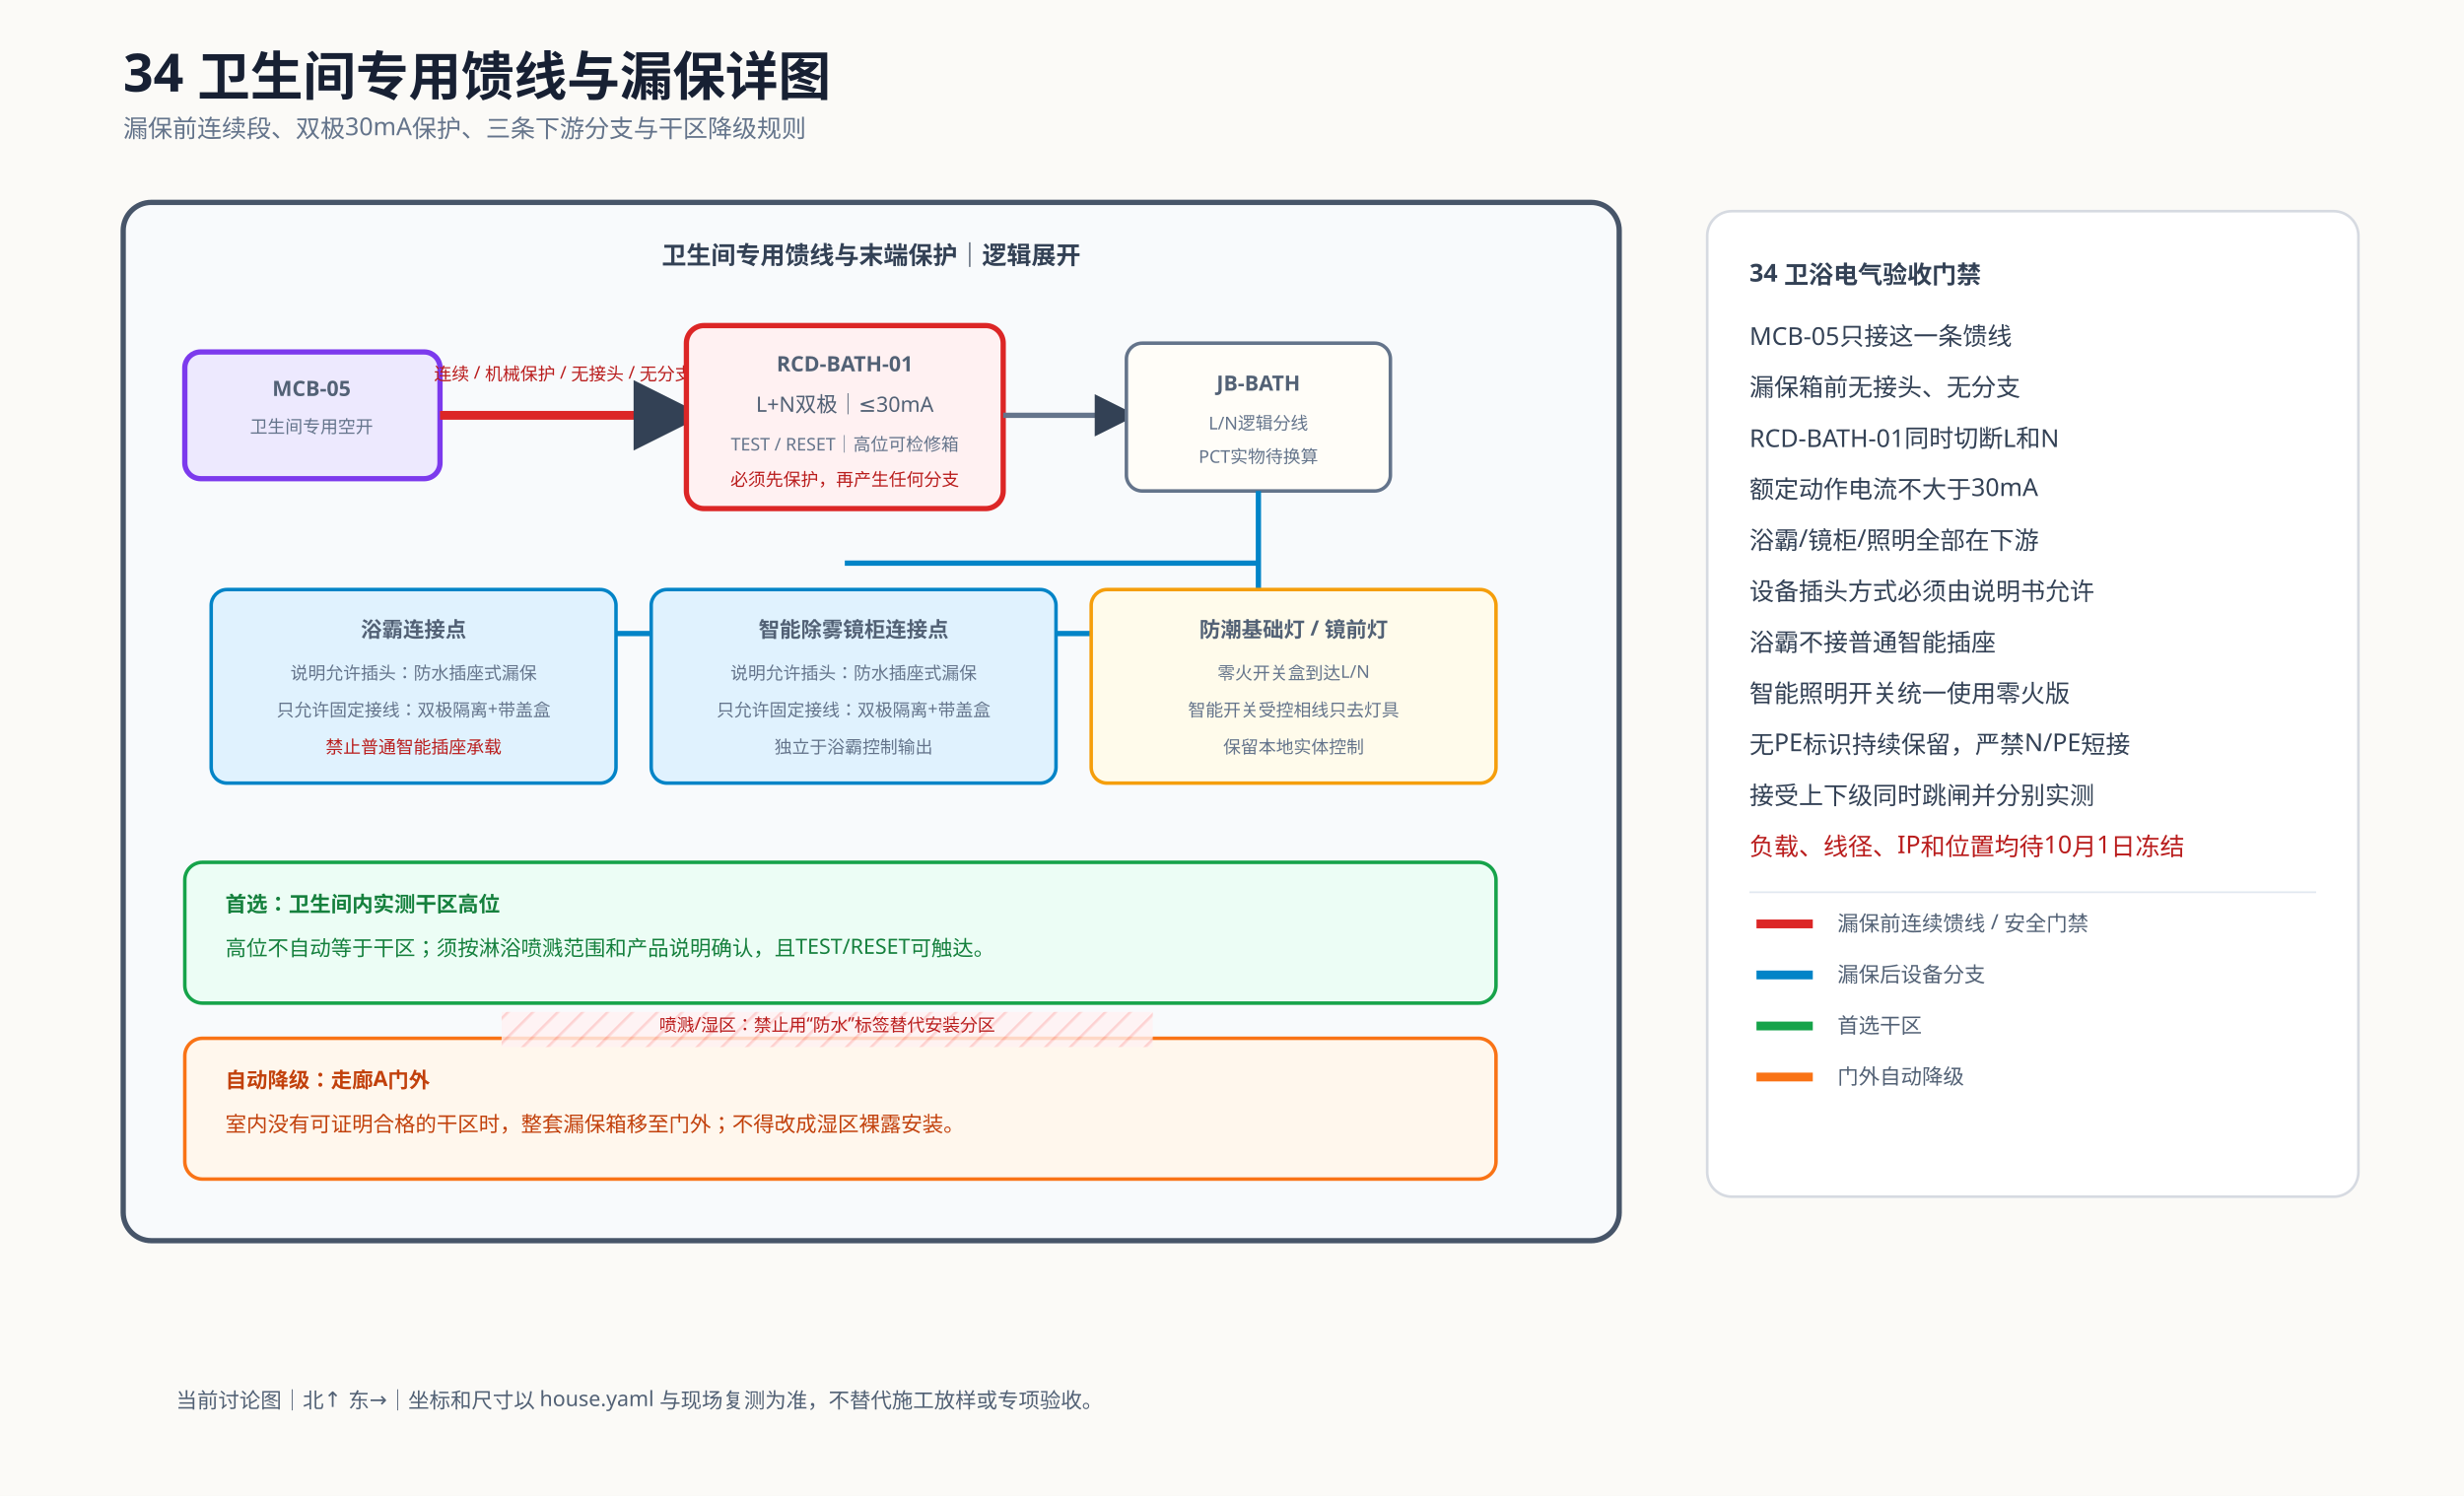
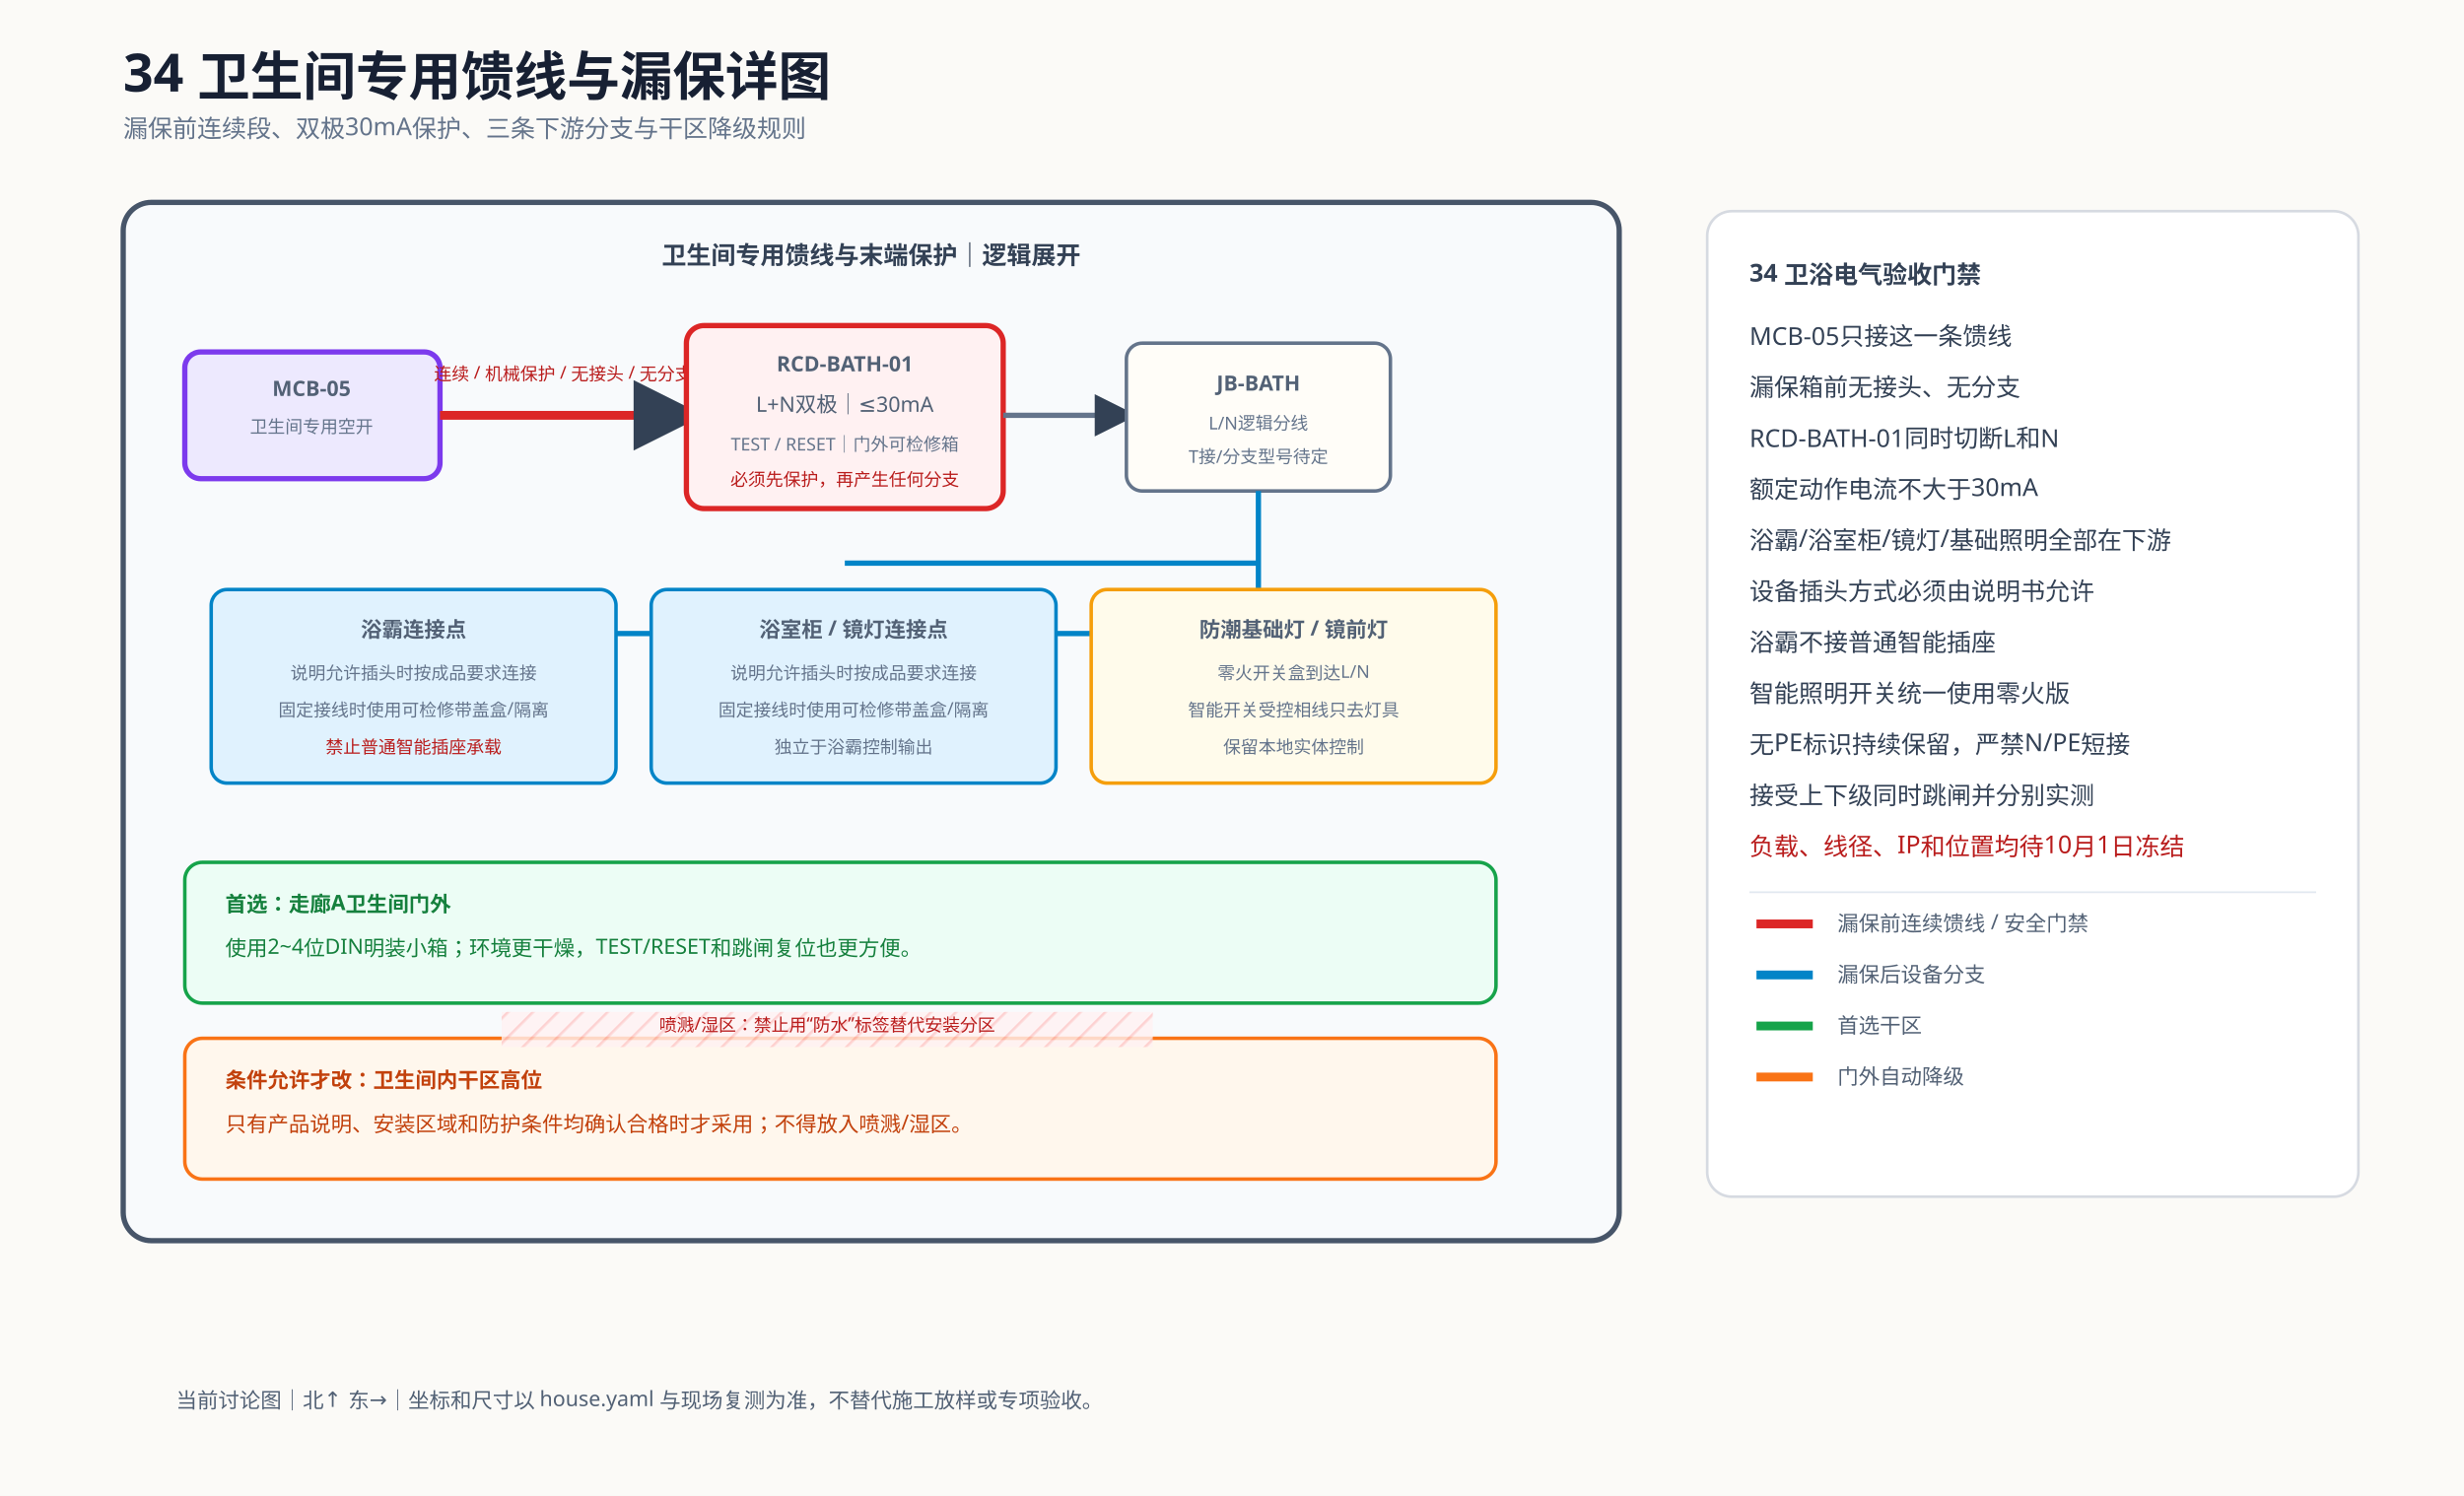
<svg xmlns="http://www.w3.org/2000/svg" width="1400" height="850" viewBox="0 0 1400 850" data-diagram-role="bathroom-electrical-detail" role="img">
  <defs>
    <pattern id="hatch" width="12" height="12" patternUnits="userSpaceOnUse" patternTransform="rotate(45)">
      <rect width="12" height="12" fill="#f1f5f9" />
      <line y2="12" stroke="#cbd5e1" stroke-width="4" />
    </pattern>
    <pattern id="danger" width="10" height="10" patternUnits="userSpaceOnUse" patternTransform="rotate(45)">
      <rect width="10" height="10" fill="#fff1f2" />
      <line y2="10" stroke="#fecaca" stroke-width="3" />
    </pattern>
    <marker id="arrow" markerWidth="8" markerHeight="8" refX="6" refY="4" orient="auto">
      <path d="M0 0L8 4 0 8z" fill="#334155" />
    </marker>
    <marker id="blue-arrow" markerWidth="8" markerHeight="8" refX="6" refY="4" orient="auto">
      <path d="M0 0L8 4 0 8z" fill="#2563eb" />
    </marker>
    <style>
    text{font-family:"Source Han Sans SC","Heiti SC","Arial Unicode MS",sans-serif}
    .wall{fill:none;stroke:#1f2937;stroke-width:7;stroke-linecap:square;stroke-linejoin:miter}
    .iw{fill:none;stroke:#475569;stroke-width:5;stroke-linecap:square}
    .win{stroke:#0284c7;stroke-width:8}.winc{stroke:#e0f2fe;stroke-width:2.5}
    .title{font-size:30px;font-weight:750;fill:#172033}.subtitle{font-size:14px;fill:#64748b}
    .room{font-size:18px;font-weight:750;fill:#334155;text-anchor:middle}.roomsub{font-size:12px;fill:#64748b;text-anchor:middle}
    .note{font-size:14px;fill:#334155}.small{font-size:12px;fill:#526175}.micro{font-size:10px;fill:#64748b}
    .panel{fill:#fff;stroke:#d6dae1;stroke-width:1.5}.fixed{fill:#fffdf8;stroke:#64748b;stroke-width:2}
    .planned{fill:#fff7ed;stroke:#f97316;stroke-width:2;stroke-dasharray:7 5}
    .water{fill:none;stroke:#0284c7;stroke-width:4}.hot{fill:none;stroke:#dc2626;stroke-width:4}
    .drain{fill:none;stroke:#0f766e;stroke-width:5}.gas{fill:none;stroke:#ea580c;stroke-width:4}
    .power{fill:none;stroke:#2563eb;stroke-width:3}.network{fill:none;stroke:#7c3aed;stroke-width:3;stroke-dasharray:7 5}
    .danger{fill:#fff1f2;stroke:#dc2626;stroke-width:2}.cat{fill:none;stroke:#16a34a;stroke-width:6;stroke-dasharray:8 5}
    .dim{fill:none;stroke:#64748b;stroke-width:1.5}.dimtext{font-size:12px;fill:#475569;text-anchor:middle}
    .center{text-anchor:middle}.bold{font-weight:700}.orange{fill:#c2410c}.red{fill:#b91c1c}.blue{fill:#1d4ed8}.green{fill:#15803d}.purple{fill:#6d28d9}
  </style>
  </defs>
  <rect width="1400" height="850" fill="#fbfaf7" />
  <text x="70" y="52" class="title">34 卫生间专用馈线与漏保详图</text>
  <text x="70" y="78" class="subtitle">漏保前连续段、双极30mA保护、三条下游分支与干区降级规则</text>
  <rect x="70" y="115" width="850" height="590" rx="16" fill="#f8fafc" stroke="#475569" stroke-width="3" />
  <text x="495" y="150" class="note bold center">卫生间专用馈线与末端保护｜逻辑展开</text>
  <g data-circuit="MCB-05">
    <rect x="105" y="200" width="145" height="72" rx="9" fill="#ede9fe" stroke="#7c3aed" stroke-width="3" />
    <text x="177" y="225" class="small bold center">MCB-05</text>
    <text x="177" y="246" class="micro center">卫生间专用空开</text>
  </g>
  <path d="M250 236H390" fill="none" stroke="#dc2626" stroke-width="5" marker-end="url(#arrow)" data-upstream-segment="continuous-no-joint-no-branch" />
  <text x="320" y="216" class="micro red center">连续 / 机械保护 / 无接头 / 无分支</text>
  <g data-device-protection="RCD-BATH-01" data-poles="L+N" data-trip-ma-max="30">
    <rect x="390" y="185" width="180" height="104" rx="10" fill="#fff1f2" stroke="#dc2626" stroke-width="3" />
    <text x="480" y="211" class="small bold center">RCD-BATH-01</text>
    <text x="480" y="234" class="small center">L+N双极｜≤30mA</text>
-     <text x="480" y="256" class="micro center">TEST / RESET｜高位可检修箱</text>
+     <text x="480" y="256" class="micro center">TEST / RESET｜门外可检修箱</text>
    <text x="480" y="276" class="micro red center">必须先保护，再产生任何分支</text>
  </g>
  <path d="M570 236H640" fill="none" stroke="#64748b" stroke-width="3" marker-end="url(#arrow)" />
  <g data-junction="JB-BATH" data-terminal-status="logical">
    <rect x="640" y="195" width="150" height="84" rx="9" class="fixed" />
    <text x="715" y="222" class="small bold center">JB-BATH</text>
    <text x="715" y="244" class="micro center">L/N逻辑分线</text>
-     <text x="715" y="263" class="micro center">PCT实物待换算</text>
+     <text x="715" y="263" class="micro center">T接/分支型号待定</text>
  </g>
  <g data-bath-load-downstream="true">
    <path d="M715 279V360H260" fill="none" stroke="#0284c7" stroke-width="3" />
    <path d="M715 320H480" fill="none" stroke="#0284c7" stroke-width="3" />
    <path d="M715 340H700" fill="none" stroke="#0284c7" stroke-width="3" />
    <g data-device-protection="SRCD-BATH-HEATER">
      <rect x="120" y="335" width="230" height="110" rx="9" fill="#e0f2fe" stroke="#0284c7" stroke-width="2" />
      <text x="235" y="362" class="small bold center">浴霸连接点</text>
-       <text x="235" y="386" class="micro center">说明允许插头：防水插座式漏保</text>
-       <text x="235" y="407" class="micro center">只允许固定接线：双极隔离+带盖盒</text>
+       <text x="235" y="386" class="micro center">说明允许插头时按成品要求连接</text>
+       <text x="235" y="407" class="micro center">固定接线时使用可检修带盖盒/隔离</text>
      <text x="235" y="428" class="micro red center">禁止普通智能插座承载</text>
    </g>
    <g data-device-protection="SRCD-BATH-MIRROR">
      <rect x="370" y="335" width="230" height="110" rx="9" fill="#e0f2fe" stroke="#0284c7" stroke-width="2" />
-       <text x="485" y="362" class="small bold center">智能除雾镜柜连接点</text>
-       <text x="485" y="386" class="micro center">说明允许插头：防水插座式漏保</text>
-       <text x="485" y="407" class="micro center">只允许固定接线：双极隔离+带盖盒</text>
+       <text x="485" y="362" class="small bold center">浴室柜 / 镜灯连接点</text>
+       <text x="485" y="386" class="micro center">说明允许插头时按成品要求连接</text>
+       <text x="485" y="407" class="micro center">固定接线时使用可检修带盖盒/隔离</text>
      <text x="485" y="428" class="micro center">独立于浴霸控制输出</text>
    </g>
    <rect x="620" y="335" width="230" height="110" rx="9" fill="#fffbeb" stroke="#f59e0b" stroke-width="2" />
    <text x="735" y="362" class="small bold center">防潮基础灯 / 镜前灯</text>
    <text x="735" y="386" class="micro center">零火开关盒到达L/N</text>
    <text x="735" y="407" class="micro center">智能开关受控相线只去灯具</text>
    <text x="735" y="428" class="micro center">保留本地实体控制</text>
  </g>
-   <rect x="105" y="490" width="745" height="80" rx="10" fill="#ecfdf5" stroke="#16a34a" stroke-width="2" data-location-preference="bath-dry-high" />
-   <text x="128" y="518" class="small green bold">首选：卫生间内实测干区高位</text>
-   <text x="128" y="543" class="small green">高位不自动等于干区；须按淋浴喷溅范围和产品说明确认，且TEST/RESET可触达。</text>
-   <rect x="105" y="590" width="745" height="80" rx="10" fill="#fff7ed" stroke="#f97316" stroke-width="2" data-location-fallback="hall-a-outside" />
-   <text x="128" y="618" class="small orange bold">自动降级：走廊A门外</text>
-   <text x="128" y="643" class="small orange">室内没有可证明合格的干区时，整套漏保箱移至门外；不得改成湿区裸露安装。</text>
+   <rect x="105" y="490" width="745" height="80" rx="10" fill="#ecfdf5" stroke="#16a34a" stroke-width="2" data-location-preference="hall-a-outside" />
+   <text x="128" y="518" class="small green bold">首选：走廊A卫生间门外</text>
+   <text x="128" y="543" class="small green">使用2~4位DIN明装小箱；环境更干燥，TEST/RESET和跳闸复位也更方便。</text>
+   <rect x="105" y="590" width="745" height="80" rx="10" fill="#fff7ed" stroke="#f97316" stroke-width="2" data-location-fallback="bath-dry-high" />
+   <text x="128" y="618" class="small orange bold">条件允许才改：卫生间内干区高位</text>
+   <text x="128" y="643" class="small orange">只有产品说明、安装区域和防护条件均确认合格时才采用；不得放入喷溅/湿区。</text>
  <rect x="285" y="575" width="370" height="20" fill="url(#danger)" opacity=".8" data-wet-zone-no-box="true" />
  <text x="470" y="586" class="micro red center">喷溅/湿区：禁止用“防水”标签替代安装分区</text>
  <rect x="970" y="120" width="370" height="560" rx="14" class="panel" />
  <text x="994" y="160" class="note bold">34 卫浴电气验收门禁</text>
  <text x="994" y="196" class="note">MCB-05只接这一条馈线</text>
  <text x="994" y="225" class="note">漏保箱前无接头、无分支</text>
  <text x="994" y="254" class="note">RCD-BATH-01同时切断L和N</text>
  <text x="994" y="283" class="note">额定动作电流不大于30mA</text>
-   <text x="994" y="312" class="note">浴霸/镜柜/照明全部在下游</text>
+   <text x="994" y="312" class="note">浴霸/浴室柜/镜灯/基础照明全部在下游</text>
  <text x="994" y="341" class="note">设备插头方式必须由说明书允许</text>
  <text x="994" y="370" class="note">浴霸不接普通智能插座</text>
  <text x="994" y="399" class="note">智能照明开关统一使用零火版</text>
  <text x="994" y="428" class="note">无PE标识持续保留，严禁N/PE短接</text>
  <text x="994" y="457" class="note">接受上下级同时跳闸并分别实测</text>
  <text x="994" y="486" class="note red">负载、线径、IP和位置均待10月1日冻结</text>
  <line x1="994" y1="507" x2="1316" y2="507" stroke="#e2e8f0" />
  <line x1="998" y1="525" x2="1030" y2="525" stroke="#dc2626" stroke-width="5" />
  <text x="1044" y="529" class="small">漏保前连续馈线 / 安全门禁</text>
  <line x1="998" y1="554" x2="1030" y2="554" stroke="#0284c7" stroke-width="5" />
  <text x="1044" y="558" class="small">漏保后设备分支</text>
  <line x1="998" y1="583" x2="1030" y2="583" stroke="#16a34a" stroke-width="5" />
  <text x="1044" y="587" class="small">首选干区</text>
  <line x1="998" y1="612" x2="1030" y2="612" stroke="#f97316" stroke-width="5" />
  <text x="1044" y="616" class="small">门外自动降级</text>
  <text x="100" y="800" class="small">当前讨论图｜北↑ 东→｜坐标和尺寸以 house.yaml 与现场复测为准，不替代施工放样或专项验收。</text>
</svg>
